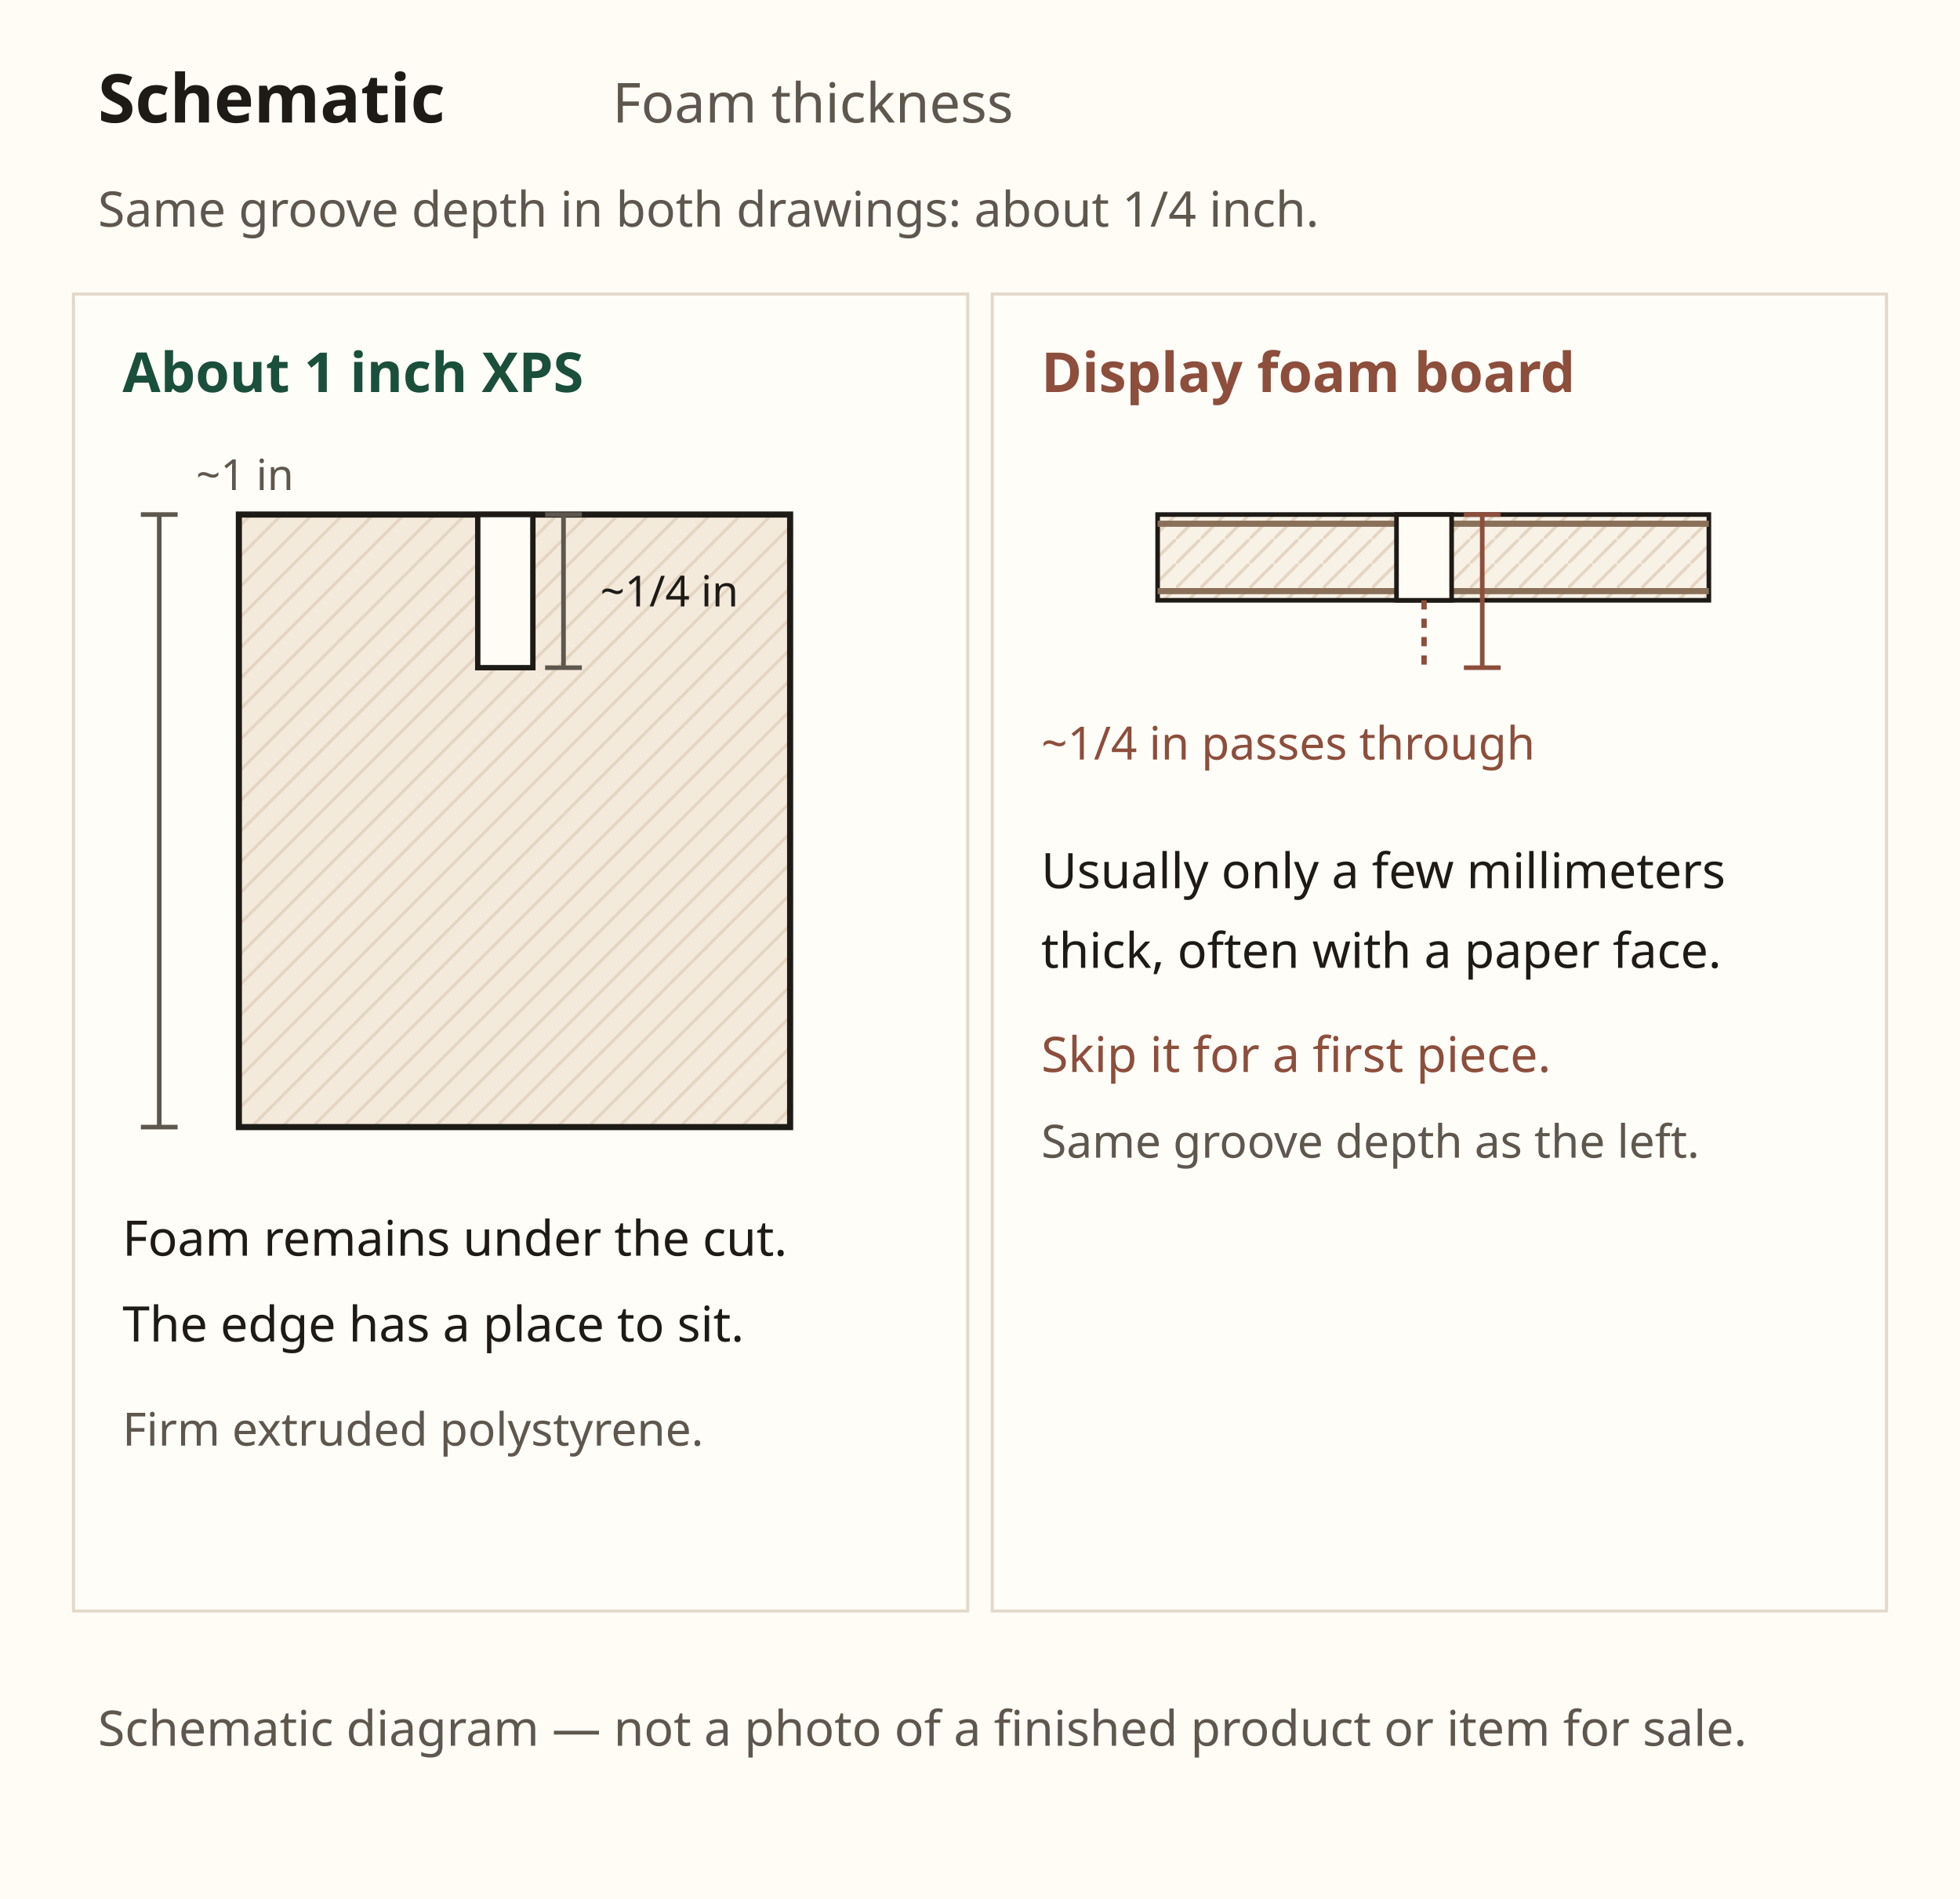
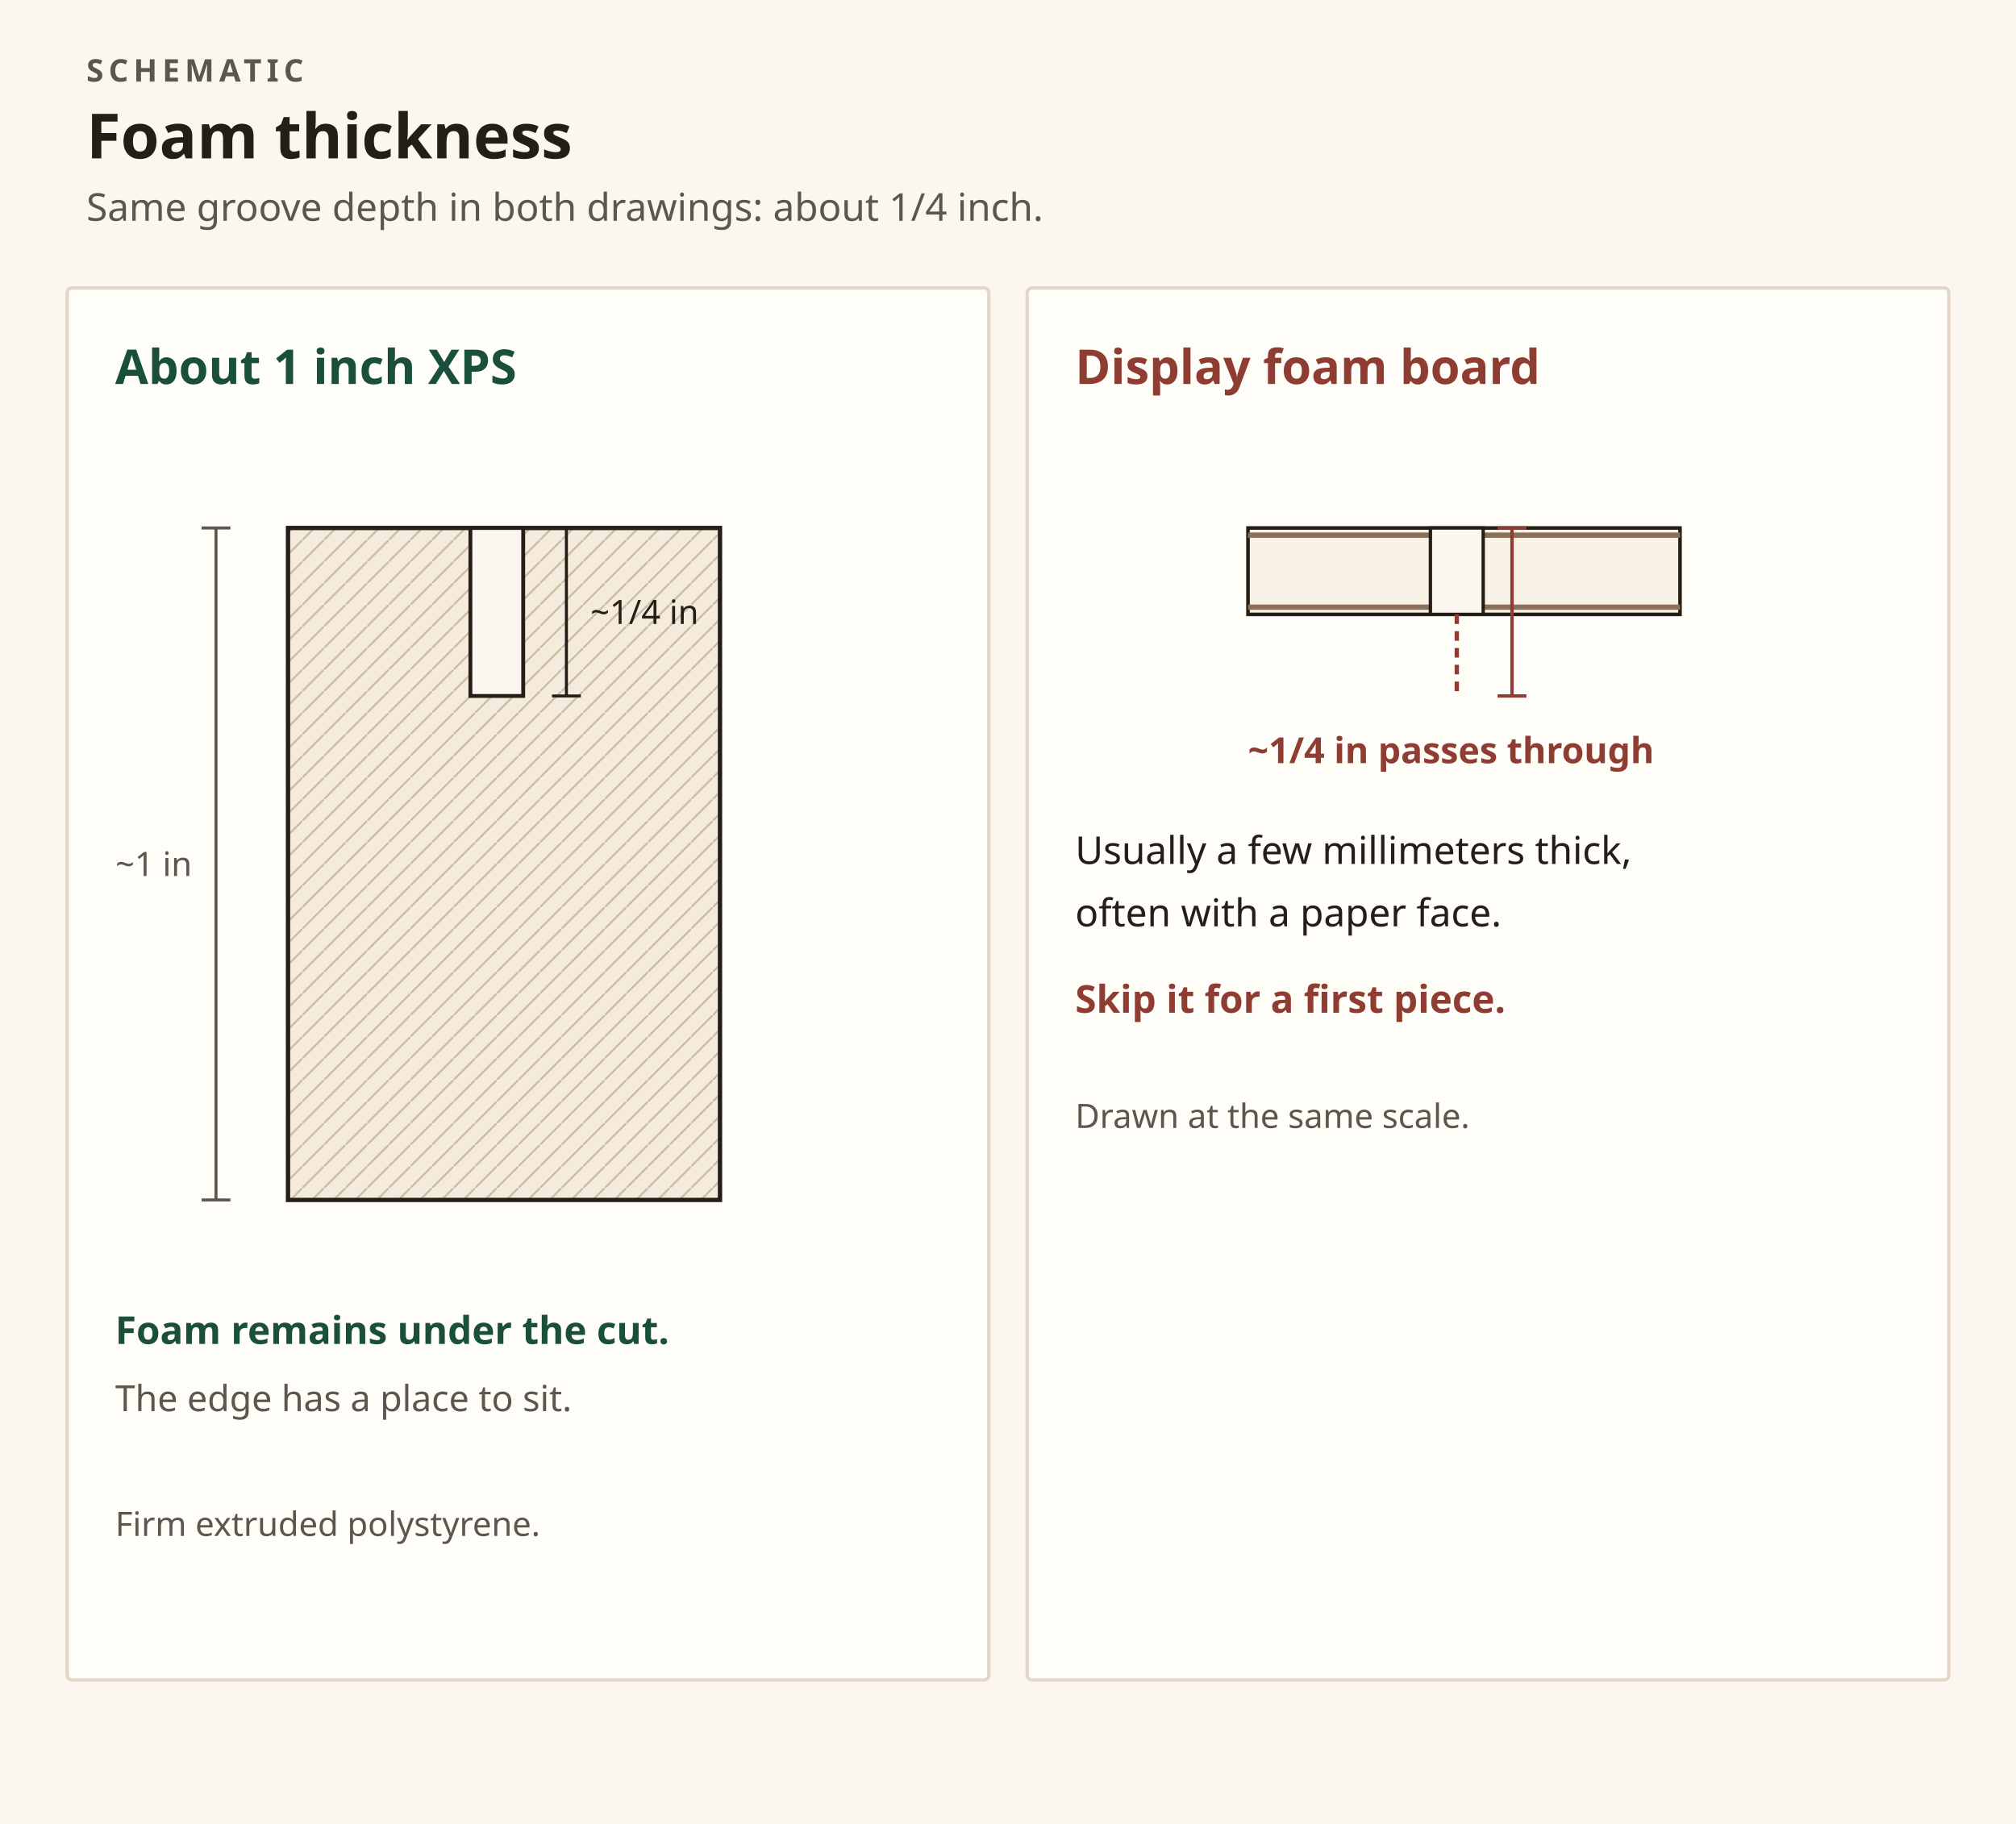
- <svg xmlns="http://www.w3.org/2000/svg" viewBox="0 0 640 620" width="640" height="620" font-family="Segoe UI, system-ui, sans-serif">
+ <svg xmlns="http://www.w3.org/2000/svg" viewBox="0 0 840 760" width="840" height="760" font-family="Segoe UI, system-ui, sans-serif">
  <defs>
-     <pattern id="foam" patternUnits="userSpaceOnUse" width="10" height="10">
-       <rect width="10" height="10" fill="#f3eadc" />
-       <path d="M-1 1 l2 -2 M0 10 L10 0 M9 11 l2 -2" stroke="#e4d5c2" stroke-width="1" />
+     <pattern id="foam" patternUnits="userSpaceOnUse" width="9" height="9">
+       <rect width="9" height="9" fill="#f4ebdc" />
+       <path d="M0 9 L9 0" stroke="#cbbba4" stroke-width="0.8" />
    </pattern>
-     <pattern id="thin" patternUnits="userSpaceOnUse" width="8" height="8">
-       <rect width="8" height="8" fill="#f7f1e6" />
-       <path d="M0 8 L8 0" stroke="#e4d5c2" stroke-width="1" />
+     <pattern id="foamSide" patternUnits="userSpaceOnUse" width="9" height="9">
+       <rect width="9" height="9" fill="#e7d8c4" />
+       <path d="M0 9 L9 0" stroke="#cbbba4" stroke-width="0.8" />
    </pattern>
+     <pattern id="foamDark" patternUnits="userSpaceOnUse" width="9" height="9">
+       <rect width="9" height="9" fill="#d9c7b0" />
+       <path d="M0 9 L9 0" stroke="#b7a48c" stroke-width="0.8" />
+     </pattern>
+     <marker id="arr" viewBox="0 0 10 10" refX="8.2" refY="5" markerWidth="8" markerHeight="8" orient="auto">
+       <path d="M0 1.1 L9.2 5 L0 8.9 Z" fill="#241e18" />
+     </marker>
+     <marker id="arrW" viewBox="0 0 10 10" refX="8.2" refY="5" markerWidth="8" markerHeight="8" orient="auto">
+       <path d="M0 1.1 L9.2 5 L0 8.9 Z" fill="#8f3d32" />
+     </marker>
+     <marker id="arrR" viewBox="0 0 10 10" refX="8.2" refY="5" markerWidth="8" markerHeight="8" orient="auto">
+       <path d="M0 1.1 L9.2 5 L0 8.9 Z" fill="#1a4f3c" />
+     </marker>
  </defs>
-   <rect width="640" height="620" fill="#fffcf6" />
-   <text x="32" y="40" fill="#1e1a16" font-size="22" font-weight="700">Schematic</text>
-   <text x="200" y="40" fill="#5e574e" font-size="18">Foam thickness</text>
-   <text x="32" y="74" fill="#5e574e" font-size="16">Same groove depth in both drawings: about 1/4 inch.</text>
-   <rect x="24" y="96" width="292" height="430" fill="#fffdf8" stroke="#e3d9cb" />
-   <text x="40" y="128" fill="#1a4f3c" font-size="18" font-weight="700">About 1 inch XPS</text>
-   <line x1="52" y1="168" x2="52" y2="368" stroke="#5e574e" stroke-width="1.5" />
-   <line x1="46" y1="168" x2="58" y2="168" stroke="#5e574e" stroke-width="1.5" />
-   <line x1="46" y1="368" x2="58" y2="368" stroke="#5e574e" stroke-width="1.5" />
-   <text x="64" y="160" fill="#5e574e" font-size="14">~1 in</text>
-   <rect x="78" y="168" width="180" height="200" fill="url(#foam)" stroke="#1e1a16" stroke-width="2" />
-   <rect x="156" y="168" width="18" height="50" fill="#fffcf6" stroke="#1e1a16" stroke-width="1.75" />
-   <line x1="184" y1="168" x2="184" y2="218" stroke="#5e574e" stroke-width="1.5" />
-   <line x1="178" y1="168" x2="190" y2="168" stroke="#5e574e" stroke-width="1.5" />
-   <line x1="178" y1="218" x2="190" y2="218" stroke="#5e574e" stroke-width="1.5" />
-   <text x="196" y="198" fill="#1e1a16" font-size="14">~1/4 in</text>
-   <text x="40" y="410" fill="#1e1a16" font-size="16">Foam remains under the cut.</text>
-   <text x="40" y="438" fill="#1e1a16" font-size="16">The edge has a place to sit.</text>
-   <text x="40" y="472" fill="#5e574e" font-size="15">Firm extruded polystyrene.</text>
-   <rect x="324" y="96" width="292" height="430" fill="#fffdf8" stroke="#e3d9cb" />
-   <text x="340" y="128" fill="#8d4e3c" font-size="18" font-weight="700">Display foam board</text>
-   <rect x="378" y="168" width="180" height="28" fill="url(#thin)" stroke="#1e1a16" stroke-width="1.5" />
-   <line x1="378" y1="171" x2="558" y2="171" stroke="#8a7058" stroke-width="2" />
-   <line x1="378" y1="193" x2="558" y2="193" stroke="#8a7058" stroke-width="2" />
-   <rect x="456" y="168" width="18" height="28" fill="#fffcf6" stroke="#1e1a16" stroke-width="1.5" />
-   <line x1="465" y1="196" x2="465" y2="218" stroke="#8d4e3c" stroke-width="1.75" stroke-dasharray="3 3" />
-   <line x1="484" y1="168" x2="484" y2="218" stroke="#8d4e3c" stroke-width="1.5" />
-   <line x1="478" y1="168" x2="490" y2="168" stroke="#8d4e3c" stroke-width="1.5" />
-   <line x1="478" y1="218" x2="490" y2="218" stroke="#8d4e3c" stroke-width="1.5" />
-   <text x="340" y="248" fill="#8d4e3c" font-size="15">~1/4 in passes through</text>
-   <text x="340" y="290" fill="#1e1a16" font-size="16">Usually only a few millimeters</text>
-   <text x="340" y="316" fill="#1e1a16" font-size="16">thick, often with a paper face.</text>
-   <text x="340" y="350" fill="#8d4e3c" font-size="16">Skip it for a first piece.</text>
-   <text x="340" y="378" fill="#5e574e" font-size="15">Same groove depth as the left.</text>
-   <text x="32" y="570" fill="#5e574e" font-size="16">Schematic diagram — not a photo of a finished product or item for sale.</text>
+   <rect width="840" height="760" fill="#fbf7f0" />
+   <text x="36" y="34" fill="#5c564c" font-size="13" font-weight="700" letter-spacing="0.16em">SCHEMATIC</text>
+   <text x="36" y="66" fill="#241e18" font-size="26" font-weight="700">Foam thickness</text>
+   <text x="36" y="92" fill="#5c564c" font-size="16">Same groove depth in both drawings: about 1/4 inch.</text>
+   <rect x="28.00" y="120.00" width="384.00" height="580.00" rx="2" fill="#fffdf8" stroke="#e3d6c6" stroke-width="1.4" />
+   <rect x="428.00" y="120.00" width="384.00" height="580.00" rx="2" fill="#fffdf8" stroke="#e3d6c6" stroke-width="1.4" />
+   <text x="48.0" y="160.0" fill="#1a4f3c" font-size="20" font-weight="700" text-anchor="start">About 1 inch XPS</text>
+   <text x="448.0" y="160.0" fill="#8f3d32" font-size="20" font-weight="700" text-anchor="start">Display foam board</text>
+   <rect x="120.00" y="220.00" width="180.00" height="280.00" rx="0" fill="url(#foam)" stroke="#241e18" stroke-width="1.8" />
+   <rect x="196.00" y="220.00" width="22.00" height="70.00" rx="0" fill="#fbf7f0" stroke="#241e18" stroke-width="1.6" />
+   <line x1="90.00" y1="220.00" x2="90.00" y2="500.00" stroke="#5c564c" stroke-width="1.25" fill="none" />
+   <line x1="84.00" y1="220.00" x2="96.00" y2="220.00" stroke="#5c564c" stroke-width="1.25" fill="none" />
+   <line x1="84.00" y1="500.00" x2="96.00" y2="500.00" stroke="#5c564c" stroke-width="1.25" fill="none" />
+   <text x="80.0" y="365.0" fill="#5c564c" font-size="14" font-weight="500" text-anchor="end">~1 in</text>
+   <line x1="236.00" y1="220.00" x2="236.00" y2="290.00" stroke="#241e18" stroke-width="1.25" fill="none" />
+   <line x1="230.00" y1="220.00" x2="242.00" y2="220.00" stroke="#241e18" stroke-width="1.25" fill="none" />
+   <line x1="230.00" y1="290.00" x2="242.00" y2="290.00" stroke="#241e18" stroke-width="1.25" fill="none" />
+   <text x="246.0" y="260.0" fill="#241e18" font-size="14" font-weight="500" text-anchor="start">~1/4 in</text>
+   <text x="48.0" y="560.0" fill="#1a4f3c" font-size="16" font-weight="700" text-anchor="start">Foam remains under the cut.</text>
+   <text x="48.0" y="588.0" fill="#5c564c" font-size="15" font-weight="500" text-anchor="start">The edge has a place to sit.</text>
+   <text x="48.0" y="640.0" fill="#5c564c" font-size="14" font-weight="500" text-anchor="start">Firm extruded polystyrene.</text>
+   <rect x="520.00" y="220.00" width="180.00" height="36.00" rx="0" fill="#f7f1e6" stroke="#241e18" stroke-width="1.5" />
+   <line x1="520.00" y1="223.00" x2="700.00" y2="223.00" stroke="#8a7058" stroke-width="2.2" fill="none" />
+   <line x1="520.00" y1="253.00" x2="700.00" y2="253.00" stroke="#8a7058" stroke-width="2.2" fill="none" />
+   <rect x="596.00" y="220.00" width="22.00" height="36.00" rx="0" fill="#fbf7f0" stroke="#241e18" stroke-width="1.4" />
+   <line x1="607.00" y1="256.00" x2="607.00" y2="290.00" stroke="#8f3d32" stroke-width="1.8" fill="none" stroke-dasharray="4 3" />
+   <line x1="630.00" y1="220.00" x2="630.00" y2="290.00" stroke="#8f3d32" stroke-width="1.4" fill="none" />
+   <line x1="624.00" y1="220.00" x2="636.00" y2="220.00" stroke="#8f3d32" stroke-width="1.4" fill="none" />
+   <line x1="624.00" y1="290.00" x2="636.00" y2="290.00" stroke="#8f3d32" stroke-width="1.4" fill="none" />
+   <text x="520.0" y="318.0" fill="#8f3d32" font-size="15" font-weight="700" text-anchor="start">~1/4 in passes through</text>
+   <text x="448.0" y="360.0" fill="#241e18" font-size="16" font-weight="500" text-anchor="start">Usually a few millimeters thick,</text>
+   <text x="448.0" y="386.0" fill="#241e18" font-size="16" font-weight="500" text-anchor="start">often with a paper face.</text>
+   <text x="448.0" y="422.0" fill="#8f3d32" font-size="16" font-weight="700" text-anchor="start">Skip it for a first piece.</text>
+   <text x="448.0" y="470.0" fill="#5c564c" font-size="14" font-weight="500" text-anchor="start">Drawn at the same scale.</text>
</svg>
